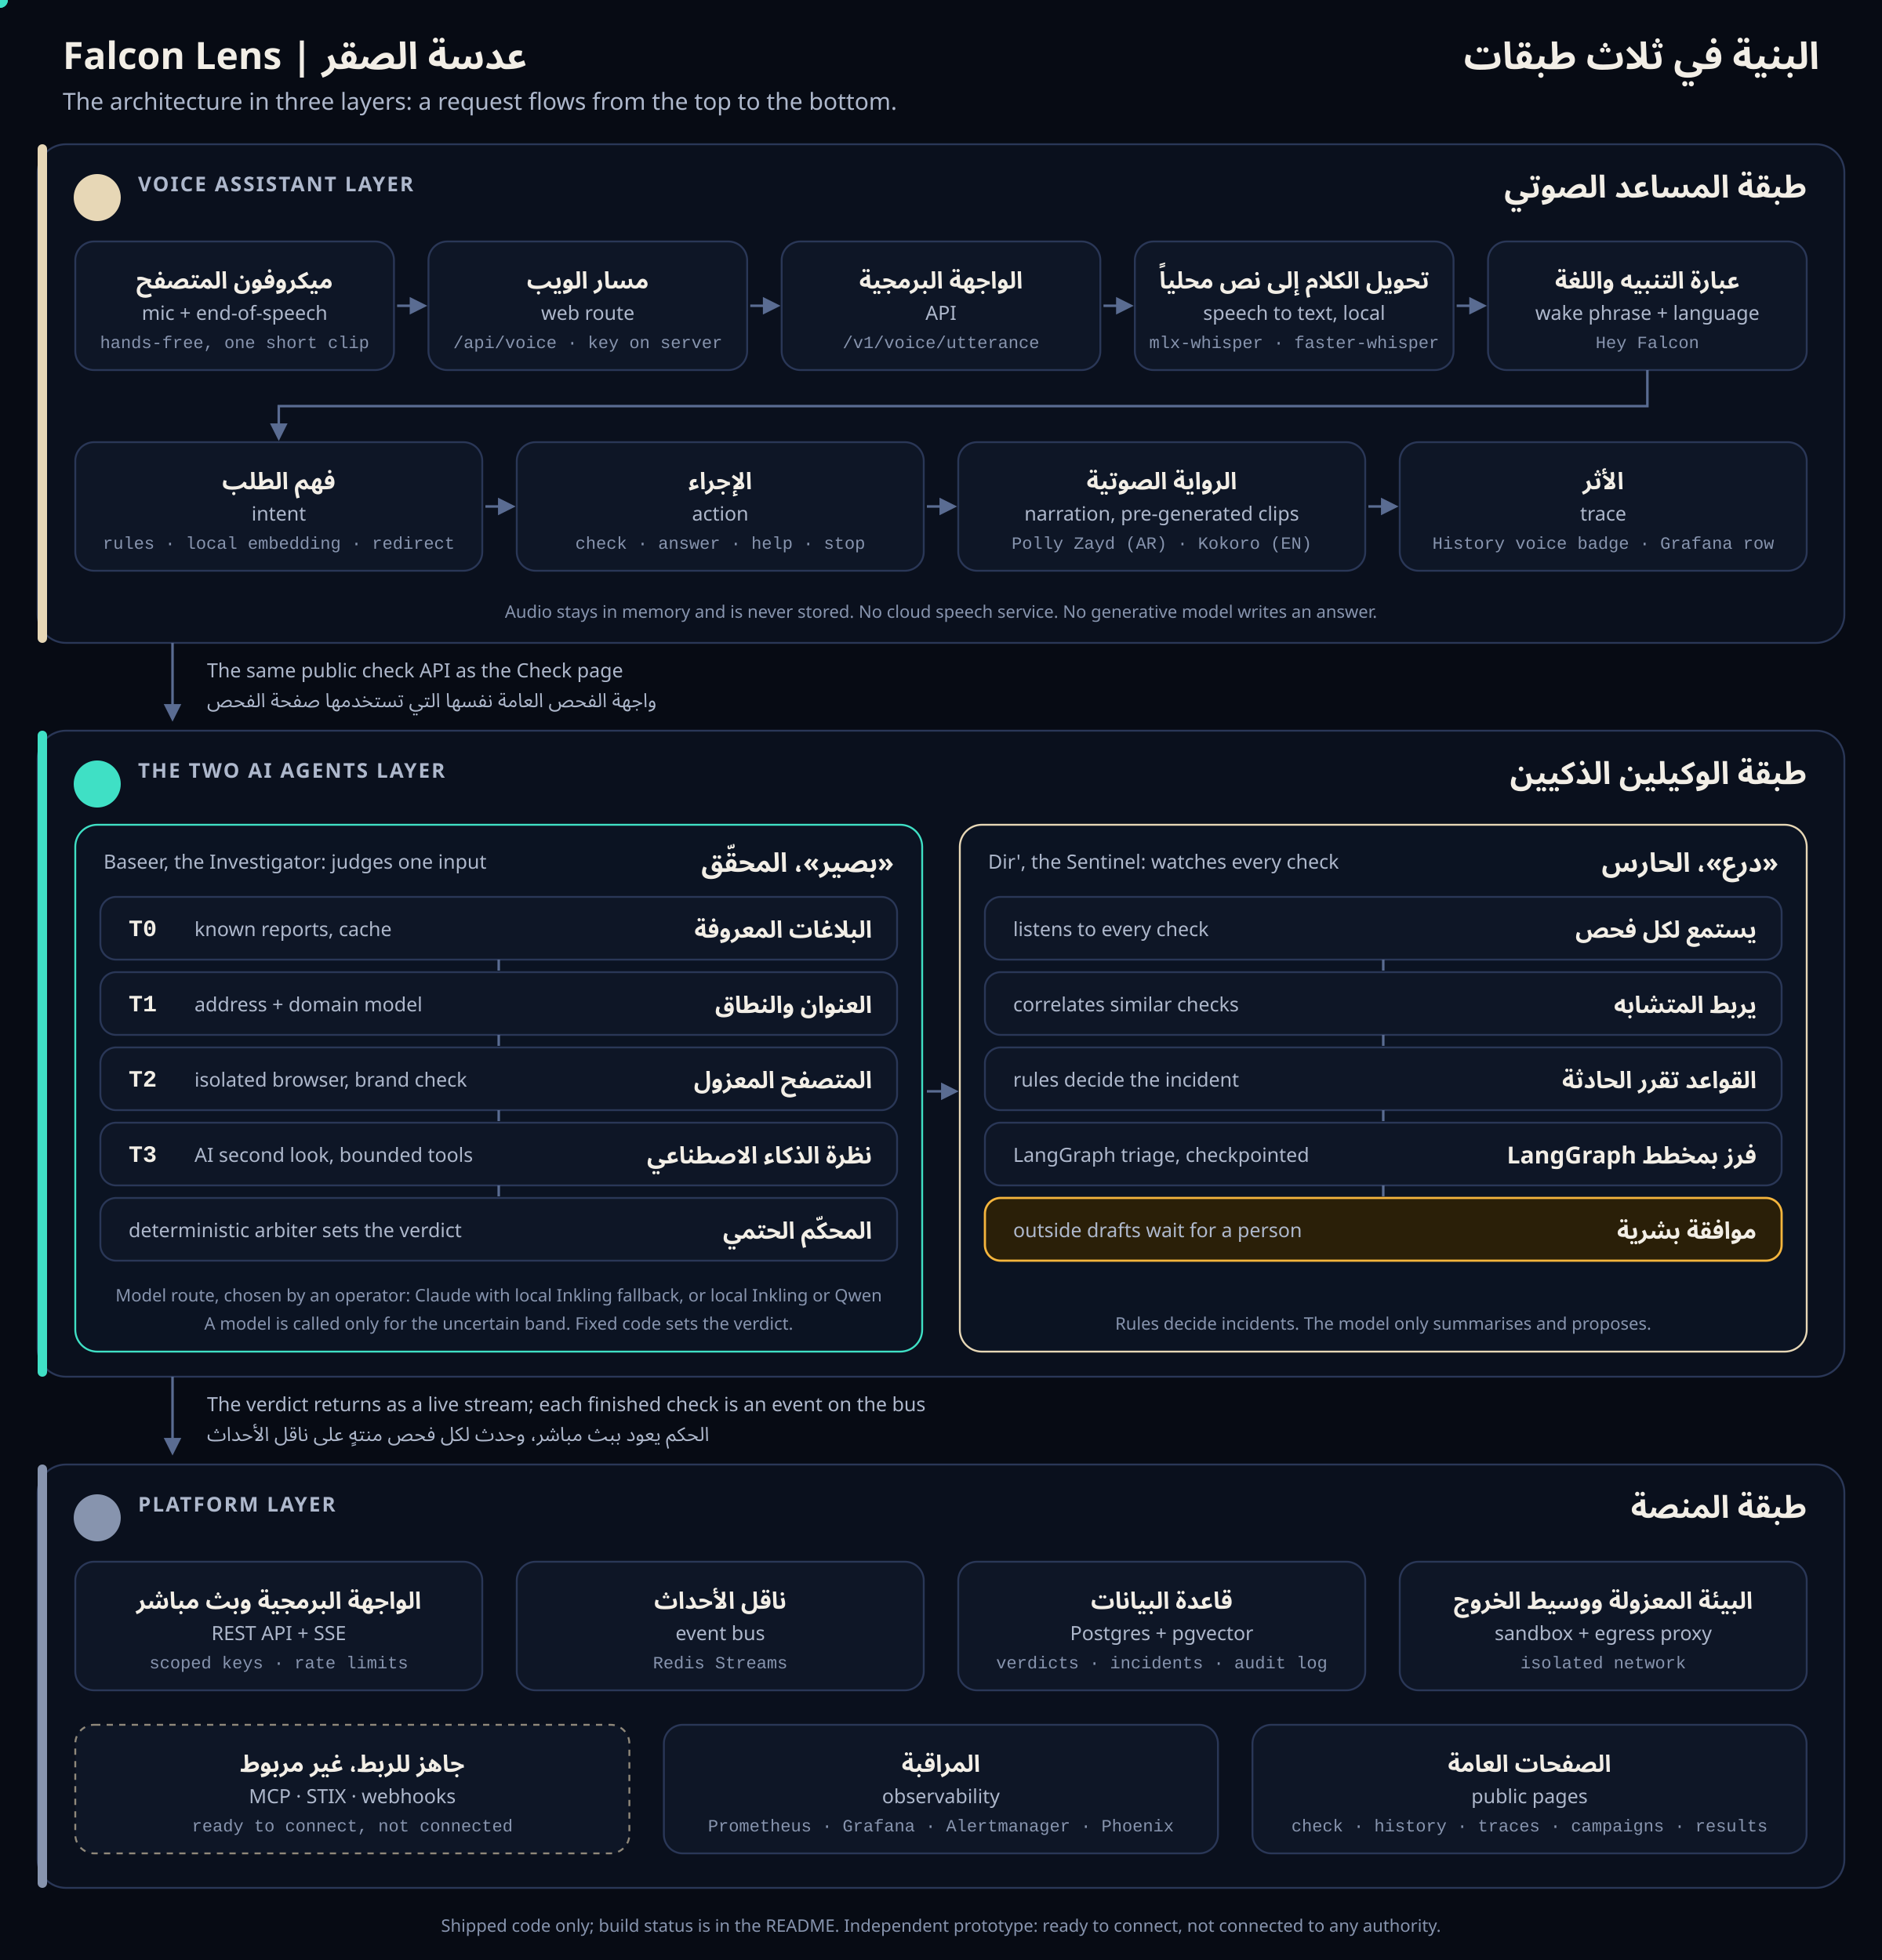
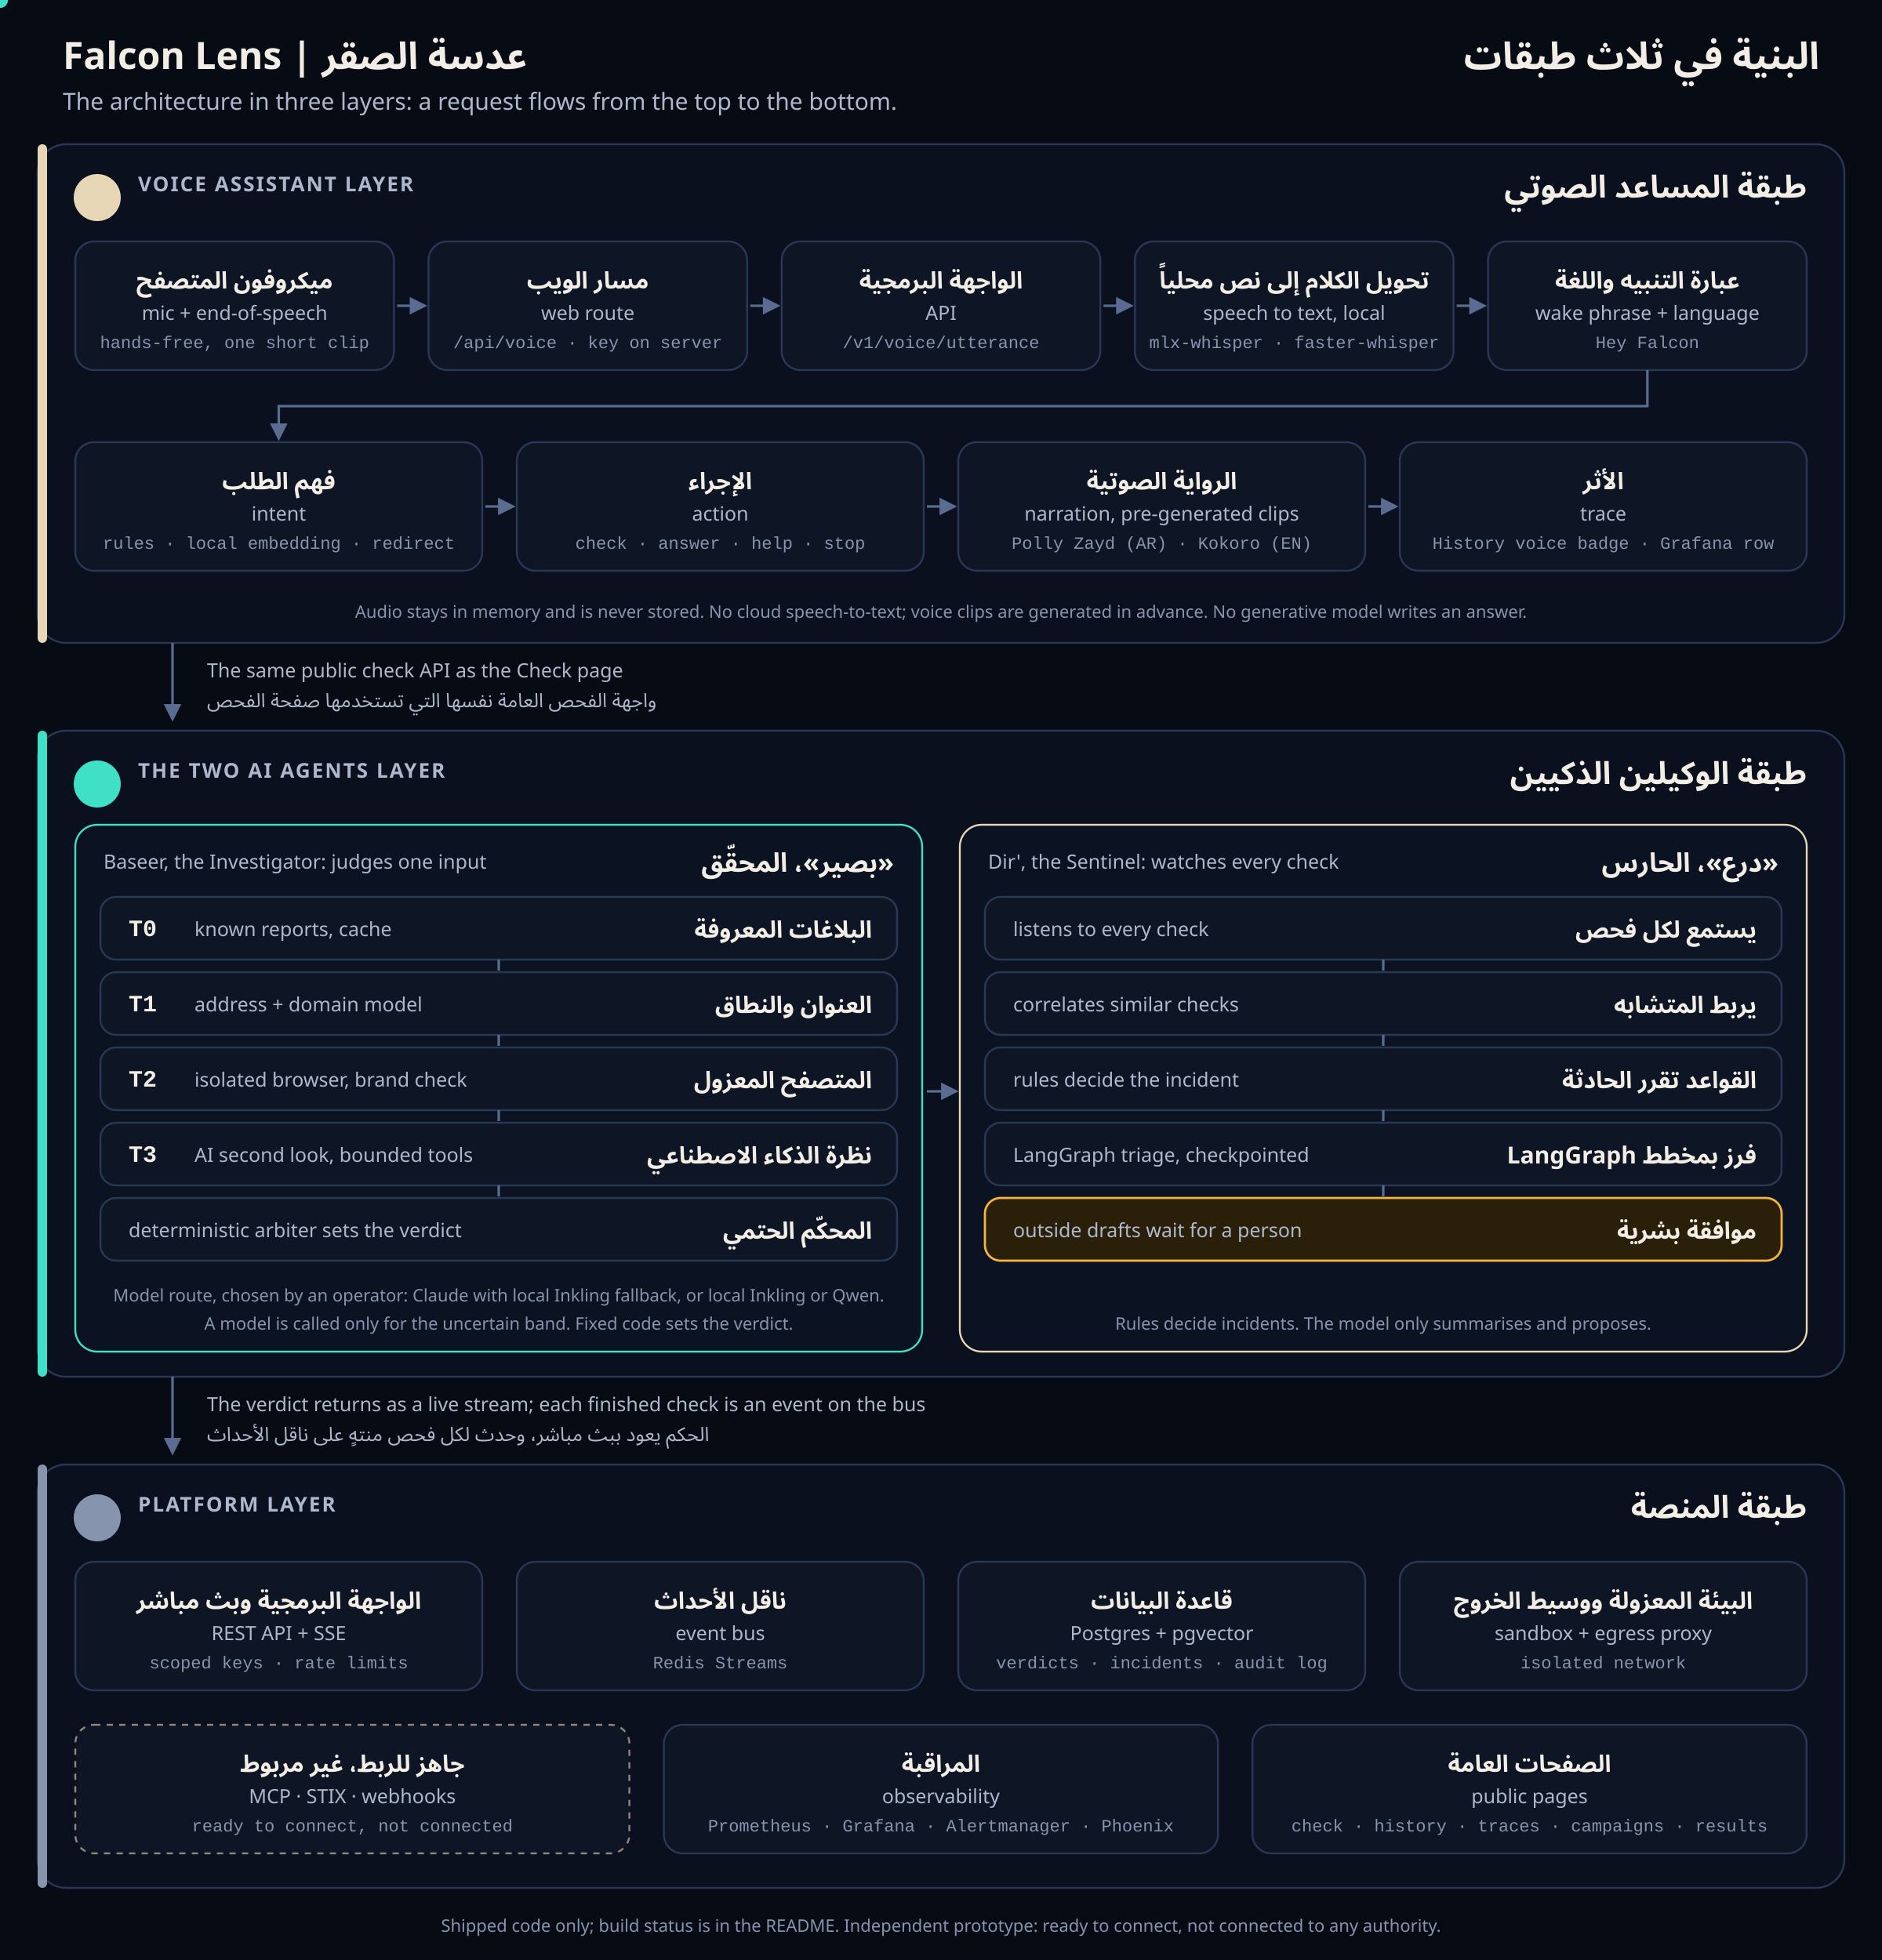
<svg xmlns="http://www.w3.org/2000/svg" viewBox="0 0 1200 1250" width="1200" height="1250" role="img" aria-labelledby="t d">
  <style>
text{font-family:-apple-system,BlinkMacSystemFont,"Segoe UI","Noto Sans","Noto Sans Arabic","Geeza Pro",Tahoma,Helvetica,Arial,sans-serif;fill:#f2eee6}
.m{font-family:ui-monospace,SFMono-Regular,Menlo,Consolas,"Liberation Mono",monospace}
.t1{font-size:24px;font-weight:700}
.t2{font-size:15px;fill:#aeb8cc}
.h{font-size:15px;font-weight:600}
.b{font-size:12.5px;fill:#aeb8cc}
.c{font-size:11px;fill:#8794ae}
.lt{font-size:13px;font-weight:600;fill:#aeb8cc;letter-spacing:.08em}
.la{font-size:20px;font-weight:700}
.ln{font-size:15px;font-weight:700}
.nn{font-size:11px;font-weight:700;fill:#aeb8cc}
.gh{font-size:17px;font-weight:700}
.bg{fill:#070b14}
.card{fill:#0e1626;stroke:#2a3757;stroke-width:1.2}
.gate{fill:#2a1f08;stroke:#f5b53d;stroke-width:1.4}
.ext{fill:#0e1626;stroke:#e7d7b6;stroke-opacity:.6;stroke-width:1.2;stroke-dasharray:4 4}
.nb{fill:#16203a;stroke:#3a4a70;stroke-width:1}
.zone{fill:#0a101d;stroke:#2a3757;stroke-width:1.2}
.grp{fill:#0b1322;stroke:#2a3757;stroke-width:1.2}
.grp.inv{stroke:#3fe0c5}.grp.sen{stroke:#e7d7b6}
.bar.voice,.lb.voice{fill:#e7d7b6}.bar.agents,.lb.agents{fill:#3fe0c5}.bar.platform,.lb.platform{fill:#8794ae}
.w{fill:none;stroke:#5a6c92;stroke-width:1.6}
.dot{fill:#3fe0c5}
@media (prefers-reduced-motion:reduce){.dot{display:none}}
</style>
  <defs>
    <marker id="ah" viewBox="0 0 10 10" refX="8" refY="5" markerWidth="7" markerHeight="7" orient="auto-start-reverse">
      <path d="M0 0L10 5L0 10z" fill="#5a6c92" />
    </marker>
  </defs>
  <rect class="bg" width="1200" height="1250" />
  <text x="40" y="44" class="t1" text-anchor="start">Falcon Lens | عدسة الصقر</text>
  <text x="40" y="70" class="t2" text-anchor="start">The architecture in three layers: a request flows from the top to the bottom.</text>
  <text x="1160" y="44" class="t1" text-anchor="start" direction="rtl">البنية في ثلاث طبقات</text>
  <rect class="zone voice" x="24" y="92" width="1152" height="318" rx="18" />
  <rect class="bar voice" x="24" y="92" width="6" height="318" rx="3" />
  <circle class="lb voice" cx="62" cy="126" r="15" />
  <text x="88" y="122" class="lt" text-anchor="start">VOICE ASSISTANT LAYER</text>
  <text x="1152" y="126" class="la" text-anchor="start" direction="rtl">طبقة المساعد الصوتي</text>
  <rect class="card" x="48.0" y="154" width="203.2" height="82" rx="12" />
  <text x="149.6" y="184" class="h" text-anchor="middle" direction="rtl">ميكروفون المتصفح</text>
  <text x="149.6" y="204" class="b" text-anchor="middle">mic + end-of-speech</text>
  <text x="149.6" y="222" class="c m" text-anchor="middle">hands-free, one short clip</text>
  <rect class="card" x="273.2" y="154" width="203.2" height="82" rx="12" />
  <text x="374.8" y="184" class="h" text-anchor="middle" direction="rtl">مسار الويب</text>
  <text x="374.8" y="204" class="b" text-anchor="middle">web route</text>
  <text x="374.8" y="222" class="c m" text-anchor="middle">/api/voice · key on server</text>
  <path class="w" d="M253.2 195.0H270.2" marker-end="url(#ah)" />
  <rect class="card" x="498.4" y="154" width="203.2" height="82" rx="12" />
  <text x="600.0" y="184" class="h" text-anchor="middle" direction="rtl">الواجهة البرمجية</text>
  <text x="600.0" y="204" class="b" text-anchor="middle">API</text>
  <text x="600.0" y="222" class="c m" text-anchor="middle">/v1/voice/utterance</text>
  <path class="w" d="M478.4 195.0H495.4" marker-end="url(#ah)" />
  <rect class="card" x="723.6" y="154" width="203.2" height="82" rx="12" />
  <text x="825.2" y="184" class="h" text-anchor="middle" direction="rtl">تحويل الكلام إلى نص محلياً</text>
  <text x="825.2" y="204" class="b" text-anchor="middle">speech to text, local</text>
  <text x="825.2" y="222" class="c m" text-anchor="middle">mlx-whisper · faster-whisper</text>
  <path class="w" d="M703.6 195.0H720.6" marker-end="url(#ah)" />
  <rect class="card" x="948.8" y="154" width="203.2" height="82" rx="12" />
  <text x="1050.4" y="184" class="h" text-anchor="middle" direction="rtl">عبارة التنبيه واللغة</text>
  <text x="1050.4" y="204" class="b" text-anchor="middle">wake phrase + language</text>
  <text x="1050.4" y="222" class="c m" text-anchor="middle">Hey Falcon</text>
  <path class="w" d="M928.8 195.0H945.8" marker-end="url(#ah)" />
  <rect class="card" x="48.0" y="282" width="259.5" height="82" rx="12" />
  <text x="177.75" y="312" class="h" text-anchor="middle" direction="rtl">فهم الطلب</text>
  <text x="177.75" y="332" class="b" text-anchor="middle">intent</text>
  <text x="177.75" y="350" class="c m" text-anchor="middle">rules · local embedding · redirect</text>
  <rect class="card" x="329.5" y="282" width="259.5" height="82" rx="12" />
  <text x="459.25" y="312" class="h" text-anchor="middle" direction="rtl">الإجراء</text>
  <text x="459.25" y="332" class="b" text-anchor="middle">action</text>
  <text x="459.25" y="350" class="c m" text-anchor="middle">check · answer · help · stop</text>
  <path class="w" d="M309.5 323.0H326.5" marker-end="url(#ah)" />
  <rect class="card" x="611.0" y="282" width="259.5" height="82" rx="12" />
  <text x="740.75" y="312" class="h" text-anchor="middle" direction="rtl">الرواية الصوتية</text>
  <text x="740.75" y="332" class="b" text-anchor="middle">narration, pre-generated clips</text>
  <text x="740.75" y="350" class="c m" text-anchor="middle">Polly Zayd (AR) · Kokoro (EN)</text>
  <path class="w" d="M591.0 323.0H608.0" marker-end="url(#ah)" />
  <rect class="card" x="892.5" y="282" width="259.5" height="82" rx="12" />
  <text x="1022.25" y="312" class="h" text-anchor="middle" direction="rtl">الأثر</text>
  <text x="1022.25" y="332" class="b" text-anchor="middle">trace</text>
  <text x="1022.25" y="350" class="c m" text-anchor="middle">History voice badge · Grafana row</text>
  <path class="w" d="M872.5 323.0H889.5" marker-end="url(#ah)" />
  <path class="w" d="M1050.4 236V259H177.75V279" marker-end="url(#ah)" />
-   <text x="600.0" y="394" class="c" text-anchor="middle">Audio stays in memory and is never stored. No cloud speech service. No generative model writes an answer.</text>
+   <text x="600.0" y="394" class="c" text-anchor="middle">Audio stays in memory and is never stored. No cloud speech-to-text; voice clips are generated in advance. No generative model writes an answer.</text>
  <path id="l1" class="w" d="M110 410V458" marker-end="url(#ah)" />
  <circle class="dot" r="5">
    <animateMotion dur="3.6s" repeatCount="indefinite" begin="0s">
      <mpath href="#l1" />
    </animateMotion>
  </circle>
  <text x="132" y="432" class="b" text-anchor="start">The same public check API as the Check page</text>
  <text x="132" y="451" class="b" text-anchor="end" direction="rtl">واجهة الفحص العامة نفسها التي تستخدمها صفحة الفحص</text>
  <rect class="zone agents" x="24" y="466" width="1152" height="412" rx="18" />
  <rect class="bar agents" x="24" y="466" width="6" height="412" rx="3" />
  <circle class="lb agents" cx="62" cy="500" r="15" />
  <text x="88" y="496" class="lt" text-anchor="start">THE TWO AI AGENTS LAYER</text>
  <text x="1152" y="500" class="la" text-anchor="start" direction="rtl">طبقة الوكيلين الذكيين</text>
  <rect class="grp inv" x="48" y="526" width="540" height="336" rx="14" />
  <text x="570" y="556" class="gh" text-anchor="start" direction="rtl">«بصير»، المحقّق</text>
  <text x="66" y="554" class="b" text-anchor="start">Baseer, the Investigator: judges one input</text>
  <rect class="card" x="64" y="572" width="508" height="40" rx="10" />
  <text x="82" y="597" class="h m" text-anchor="start">T0</text>
  <text x="124" y="597" class="b" text-anchor="start">known reports, cache</text>
  <text x="556" y="598" class="h" text-anchor="start" direction="rtl">البلاغات المعروفة</text>
  <rect class="card" x="64" y="620" width="508" height="40" rx="10" />
  <text x="82" y="645" class="h m" text-anchor="start">T1</text>
  <text x="124" y="645" class="b" text-anchor="start">address + domain model</text>
  <text x="556" y="646" class="h" text-anchor="start" direction="rtl">العنوان والنطاق</text>
  <path class="w" d="M318.0 612V619" />
  <rect class="card" x="64" y="668" width="508" height="40" rx="10" />
  <text x="82" y="693" class="h m" text-anchor="start">T2</text>
  <text x="124" y="693" class="b" text-anchor="start">isolated browser, brand check</text>
  <text x="556" y="694" class="h" text-anchor="start" direction="rtl">المتصفح المعزول</text>
  <path class="w" d="M318.0 660V667" />
  <rect class="card" x="64" y="716" width="508" height="40" rx="10" />
  <text x="82" y="741" class="h m" text-anchor="start">T3</text>
  <text x="124" y="741" class="b" text-anchor="start">AI second look, bounded tools</text>
  <text x="556" y="742" class="h" text-anchor="start" direction="rtl">نظرة الذكاء الاصطناعي</text>
  <path class="w" d="M318.0 708V715" />
  <rect class="card" x="64" y="764" width="508" height="40" rx="10" />
  <text x="82" y="789" class="b" text-anchor="start">deterministic arbiter sets the verdict</text>
  <text x="556" y="790" class="h" text-anchor="start" direction="rtl">المحكّم الحتمي</text>
  <path class="w" d="M318.0 756V763" />
  <text x="318.0" y="848" class="c" text-anchor="middle">A model is called only for the uncertain band. Fixed code sets the verdict.</text>
  <rect class="grp sen" x="612" y="526" width="540" height="336" rx="14" />
  <text x="1134" y="556" class="gh" text-anchor="start" direction="rtl">«درع»، الحارس</text>
  <text x="630" y="554" class="b" text-anchor="start">Dir', the Sentinel: watches every check</text>
  <rect class="card" x="628" y="572" width="508" height="40" rx="10" />
  <text x="646" y="597" class="b" text-anchor="start">listens to every check</text>
  <text x="1120" y="598" class="h" text-anchor="start" direction="rtl">يستمع لكل فحص</text>
  <rect class="card" x="628" y="620" width="508" height="40" rx="10" />
  <text x="646" y="645" class="b" text-anchor="start">correlates similar checks</text>
  <text x="1120" y="646" class="h" text-anchor="start" direction="rtl">يربط المتشابه</text>
  <path class="w" d="M882.0 612V619" />
  <rect class="card" x="628" y="668" width="508" height="40" rx="10" />
  <text x="646" y="693" class="b" text-anchor="start">rules decide the incident</text>
  <text x="1120" y="694" class="h" text-anchor="start" direction="rtl">القواعد تقرر الحادثة</text>
  <path class="w" d="M882.0 660V667" />
  <rect class="card" x="628" y="716" width="508" height="40" rx="10" />
  <text x="646" y="741" class="b" text-anchor="start">LangGraph triage, checkpointed</text>
  <text x="1120" y="742" class="h" text-anchor="start" direction="rtl">فرز بمخطط LangGraph</text>
  <path class="w" d="M882.0 708V715" />
  <rect class="gate" x="628" y="764" width="508" height="40" rx="10" />
  <text x="646" y="789" class="b" text-anchor="start">outside drafts wait for a person</text>
  <text x="1120" y="790" class="h" text-anchor="start" direction="rtl">موافقة بشرية</text>
  <path class="w" d="M882.0 756V763" />
  <text x="882.0" y="848" class="c" text-anchor="middle">Rules decide incidents. The model only summarises and proposes.</text>
-   <text x="318.0" y="830" class="c" text-anchor="middle">Model route, chosen by an operator: Claude with local Inkling fallback, or local Inkling or Qwen</text>
+   <text x="318.0" y="830" class="c" text-anchor="middle">Model route, chosen by an operator: Claude with local Inkling fallback, or local Inkling or Qwen.</text>
  <path class="w" d="M591 696H609" marker-end="url(#ah)" />
  <path id="l2" class="w" d="M110 878V926" marker-end="url(#ah)" />
  <circle class="dot" r="5">
    <animateMotion dur="3.6s" repeatCount="indefinite" begin="1.8s">
      <mpath href="#l2" />
    </animateMotion>
  </circle>
  <text x="132" y="900" class="b" text-anchor="start">The verdict returns as a live stream; each finished check is an event on the bus</text>
  <text x="132" y="919" class="b" text-anchor="end" direction="rtl">الحكم يعود ببث مباشر، وحدث لكل فحص منتهٍ على ناقل الأحداث</text>
  <rect class="zone platform" x="24" y="934" width="1152" height="270" rx="18" />
  <rect class="bar platform" x="24" y="934" width="6" height="270" rx="3" />
  <circle class="lb platform" cx="62" cy="968" r="15" />
  <text x="88" y="964" class="lt" text-anchor="start">PLATFORM LAYER</text>
  <text x="1152" y="968" class="la" text-anchor="start" direction="rtl">طبقة المنصة</text>
  <rect class="card" x="48.0" y="996" width="259.5" height="82" rx="12" />
  <text x="177.75" y="1026" class="h" text-anchor="middle" direction="rtl">الواجهة البرمجية وبث مباشر</text>
  <text x="177.75" y="1046" class="b" text-anchor="middle">REST API + SSE</text>
  <text x="177.75" y="1064" class="c m" text-anchor="middle">scoped keys · rate limits</text>
  <rect class="card" x="329.5" y="996" width="259.5" height="82" rx="12" />
  <text x="459.25" y="1026" class="h" text-anchor="middle" direction="rtl">ناقل الأحداث</text>
  <text x="459.25" y="1046" class="b" text-anchor="middle">event bus</text>
  <text x="459.25" y="1064" class="c m" text-anchor="middle">Redis Streams</text>
  <rect class="card" x="611.0" y="996" width="259.5" height="82" rx="12" />
  <text x="740.75" y="1026" class="h" text-anchor="middle" direction="rtl">قاعدة البيانات</text>
  <text x="740.75" y="1046" class="b" text-anchor="middle">Postgres + pgvector</text>
  <text x="740.75" y="1064" class="c m" text-anchor="middle">verdicts · incidents · audit log</text>
  <rect class="card" x="892.5" y="996" width="259.5" height="82" rx="12" />
  <text x="1022.25" y="1026" class="h" text-anchor="middle" direction="rtl">البيئة المعزولة ووسيط الخروج</text>
  <text x="1022.25" y="1046" class="b" text-anchor="middle">sandbox + egress proxy</text>
  <text x="1022.25" y="1064" class="c m" text-anchor="middle">isolated network</text>
  <rect class="ext" x="48.0" y="1100" width="353.3" height="82" rx="12" />
  <text x="224.65" y="1130" class="h" text-anchor="middle" direction="rtl">جاهز للربط، غير مربوط</text>
  <text x="224.65" y="1150" class="b" text-anchor="middle">MCP · STIX · webhooks</text>
  <text x="224.65" y="1168" class="c m" text-anchor="middle">ready to connect, not connected</text>
  <rect class="card" x="423.3" y="1100" width="353.3" height="82" rx="12" />
  <text x="599.95" y="1130" class="h" text-anchor="middle" direction="rtl">المراقبة</text>
  <text x="599.95" y="1150" class="b" text-anchor="middle">observability</text>
  <text x="599.95" y="1168" class="c m" text-anchor="middle">Prometheus · Grafana · Alertmanager · Phoenix</text>
  <rect class="card" x="798.6" y="1100" width="353.3" height="82" rx="12" />
  <text x="975.25" y="1130" class="h" text-anchor="middle" direction="rtl">الصفحات العامة</text>
  <text x="975.25" y="1150" class="b" text-anchor="middle">public pages</text>
  <text x="975.25" y="1168" class="c m" text-anchor="middle">check · history · traces · campaigns · results</text>
  <text x="600.0" y="1232" class="c" text-anchor="middle">Shipped code only; build status is in the README. Independent prototype: ready to connect, not connected to any authority.</text>
</svg>
